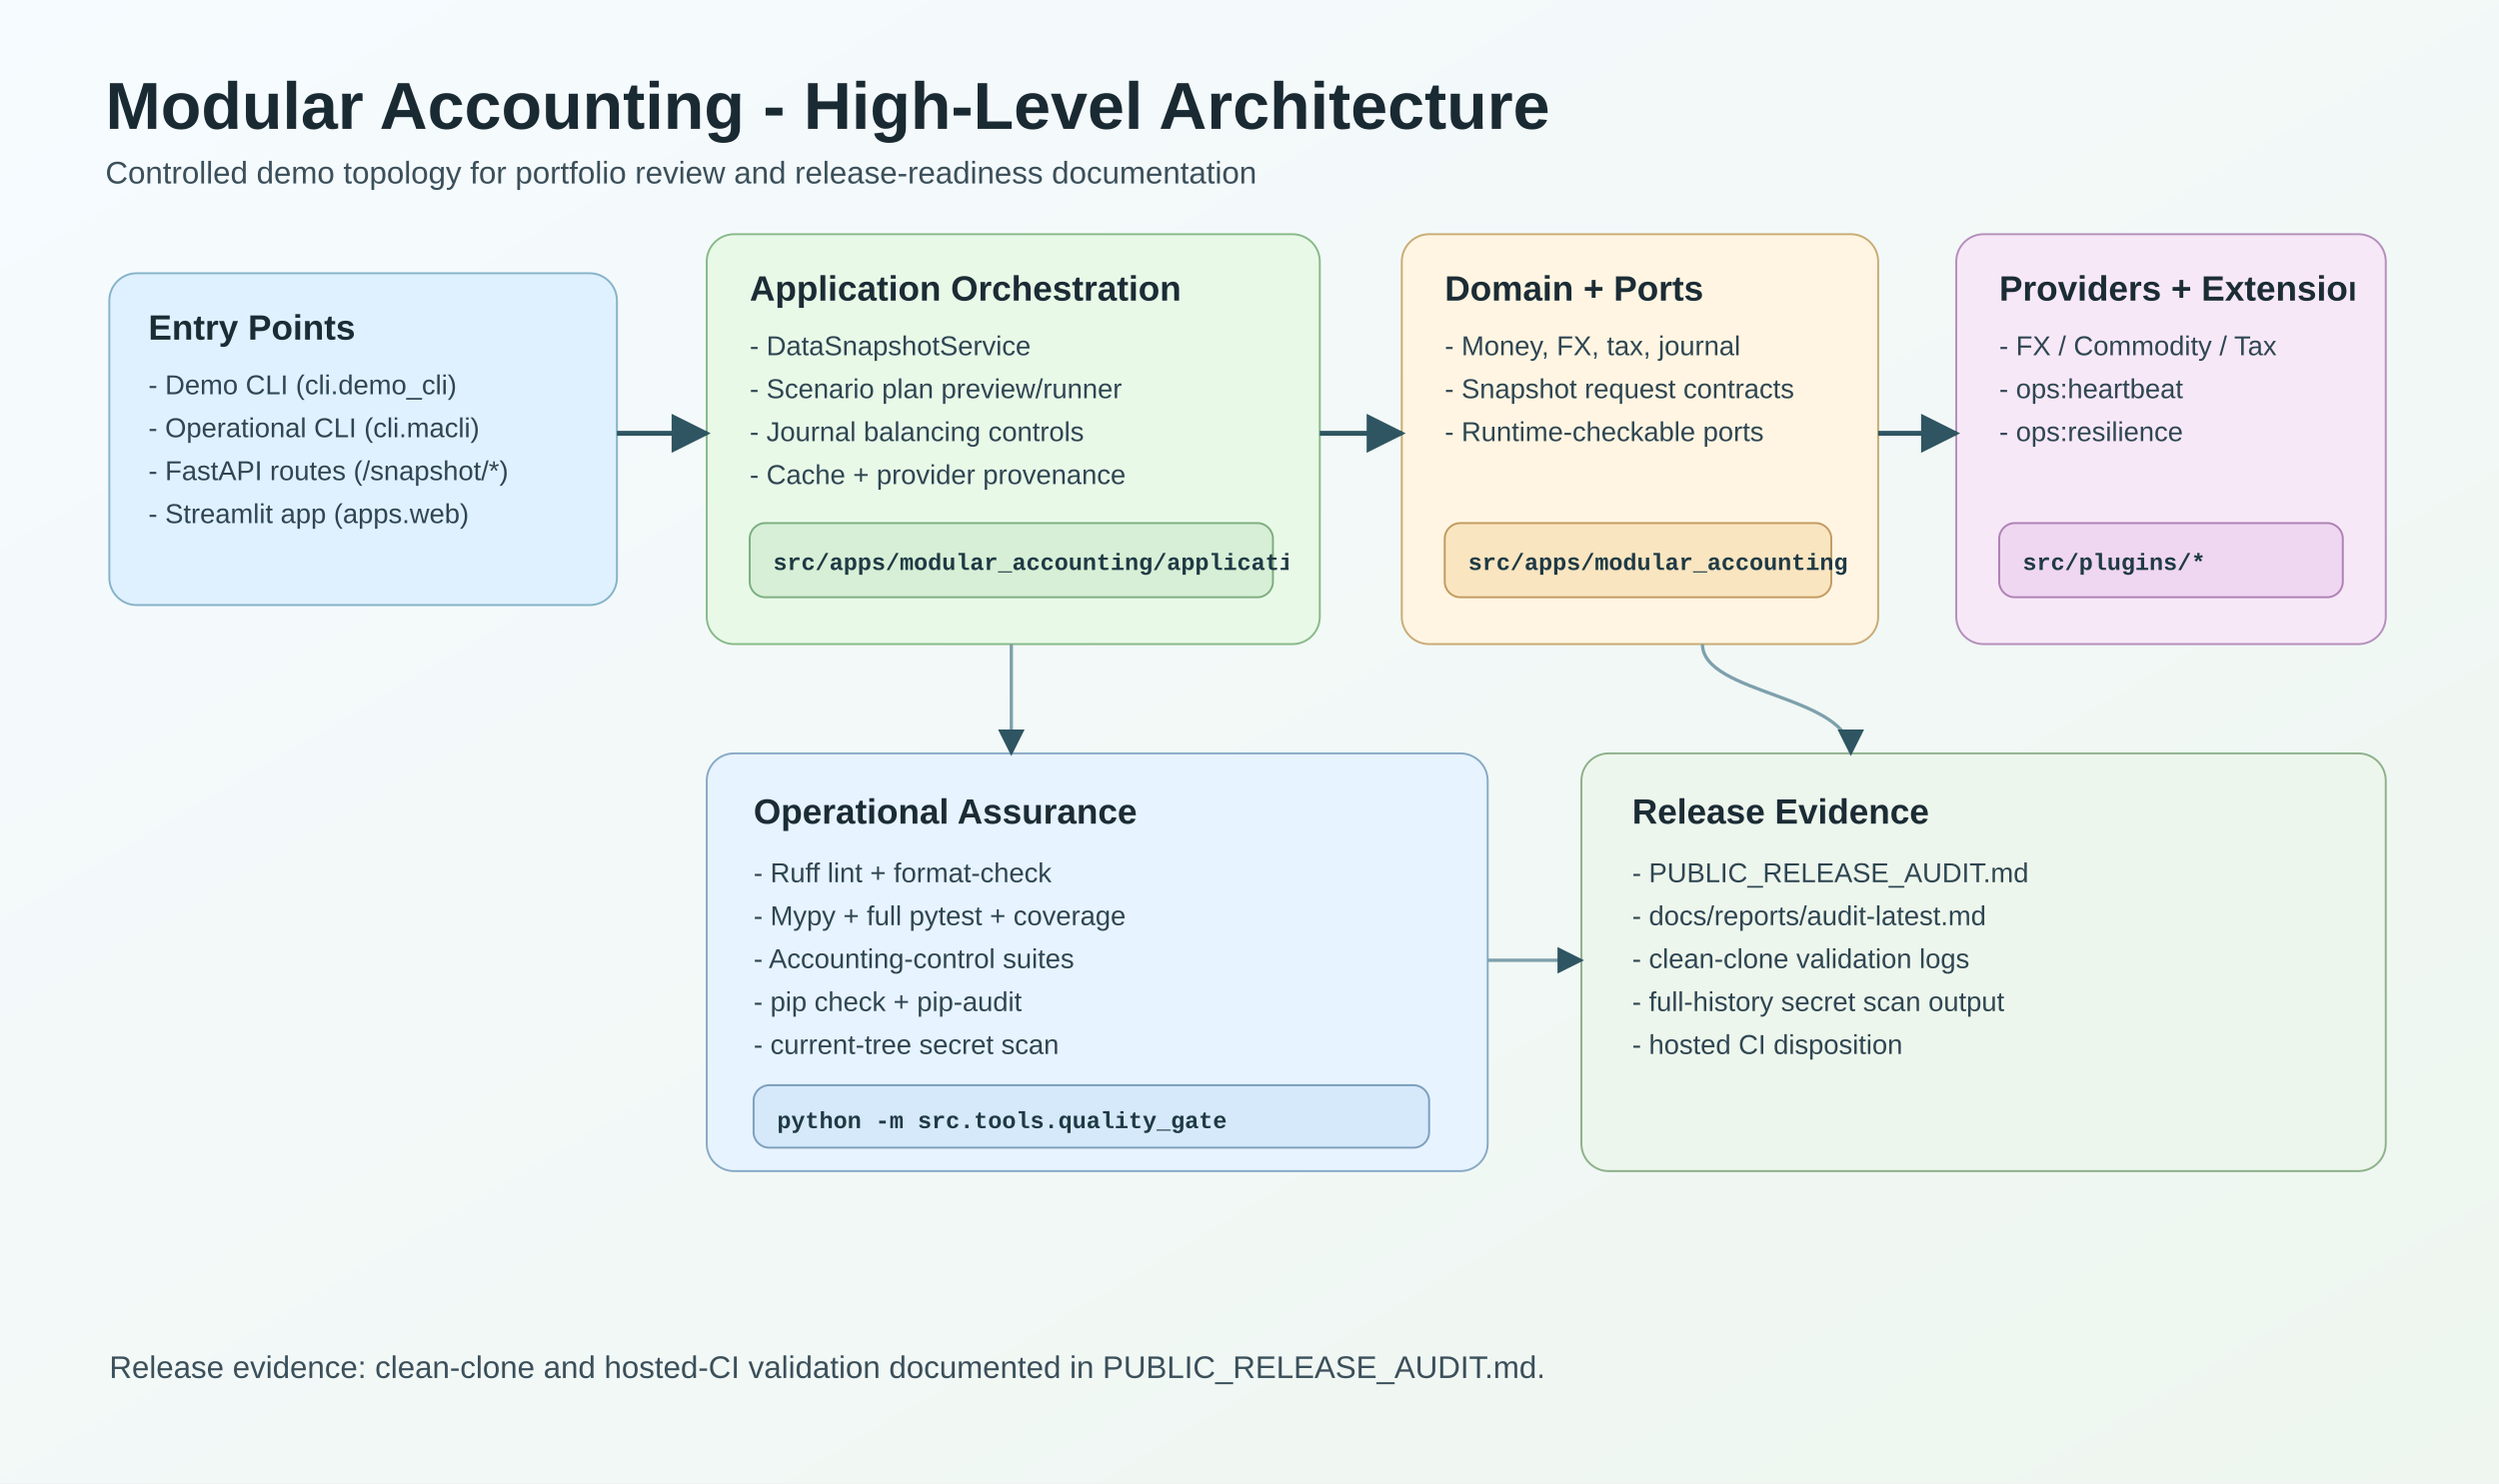
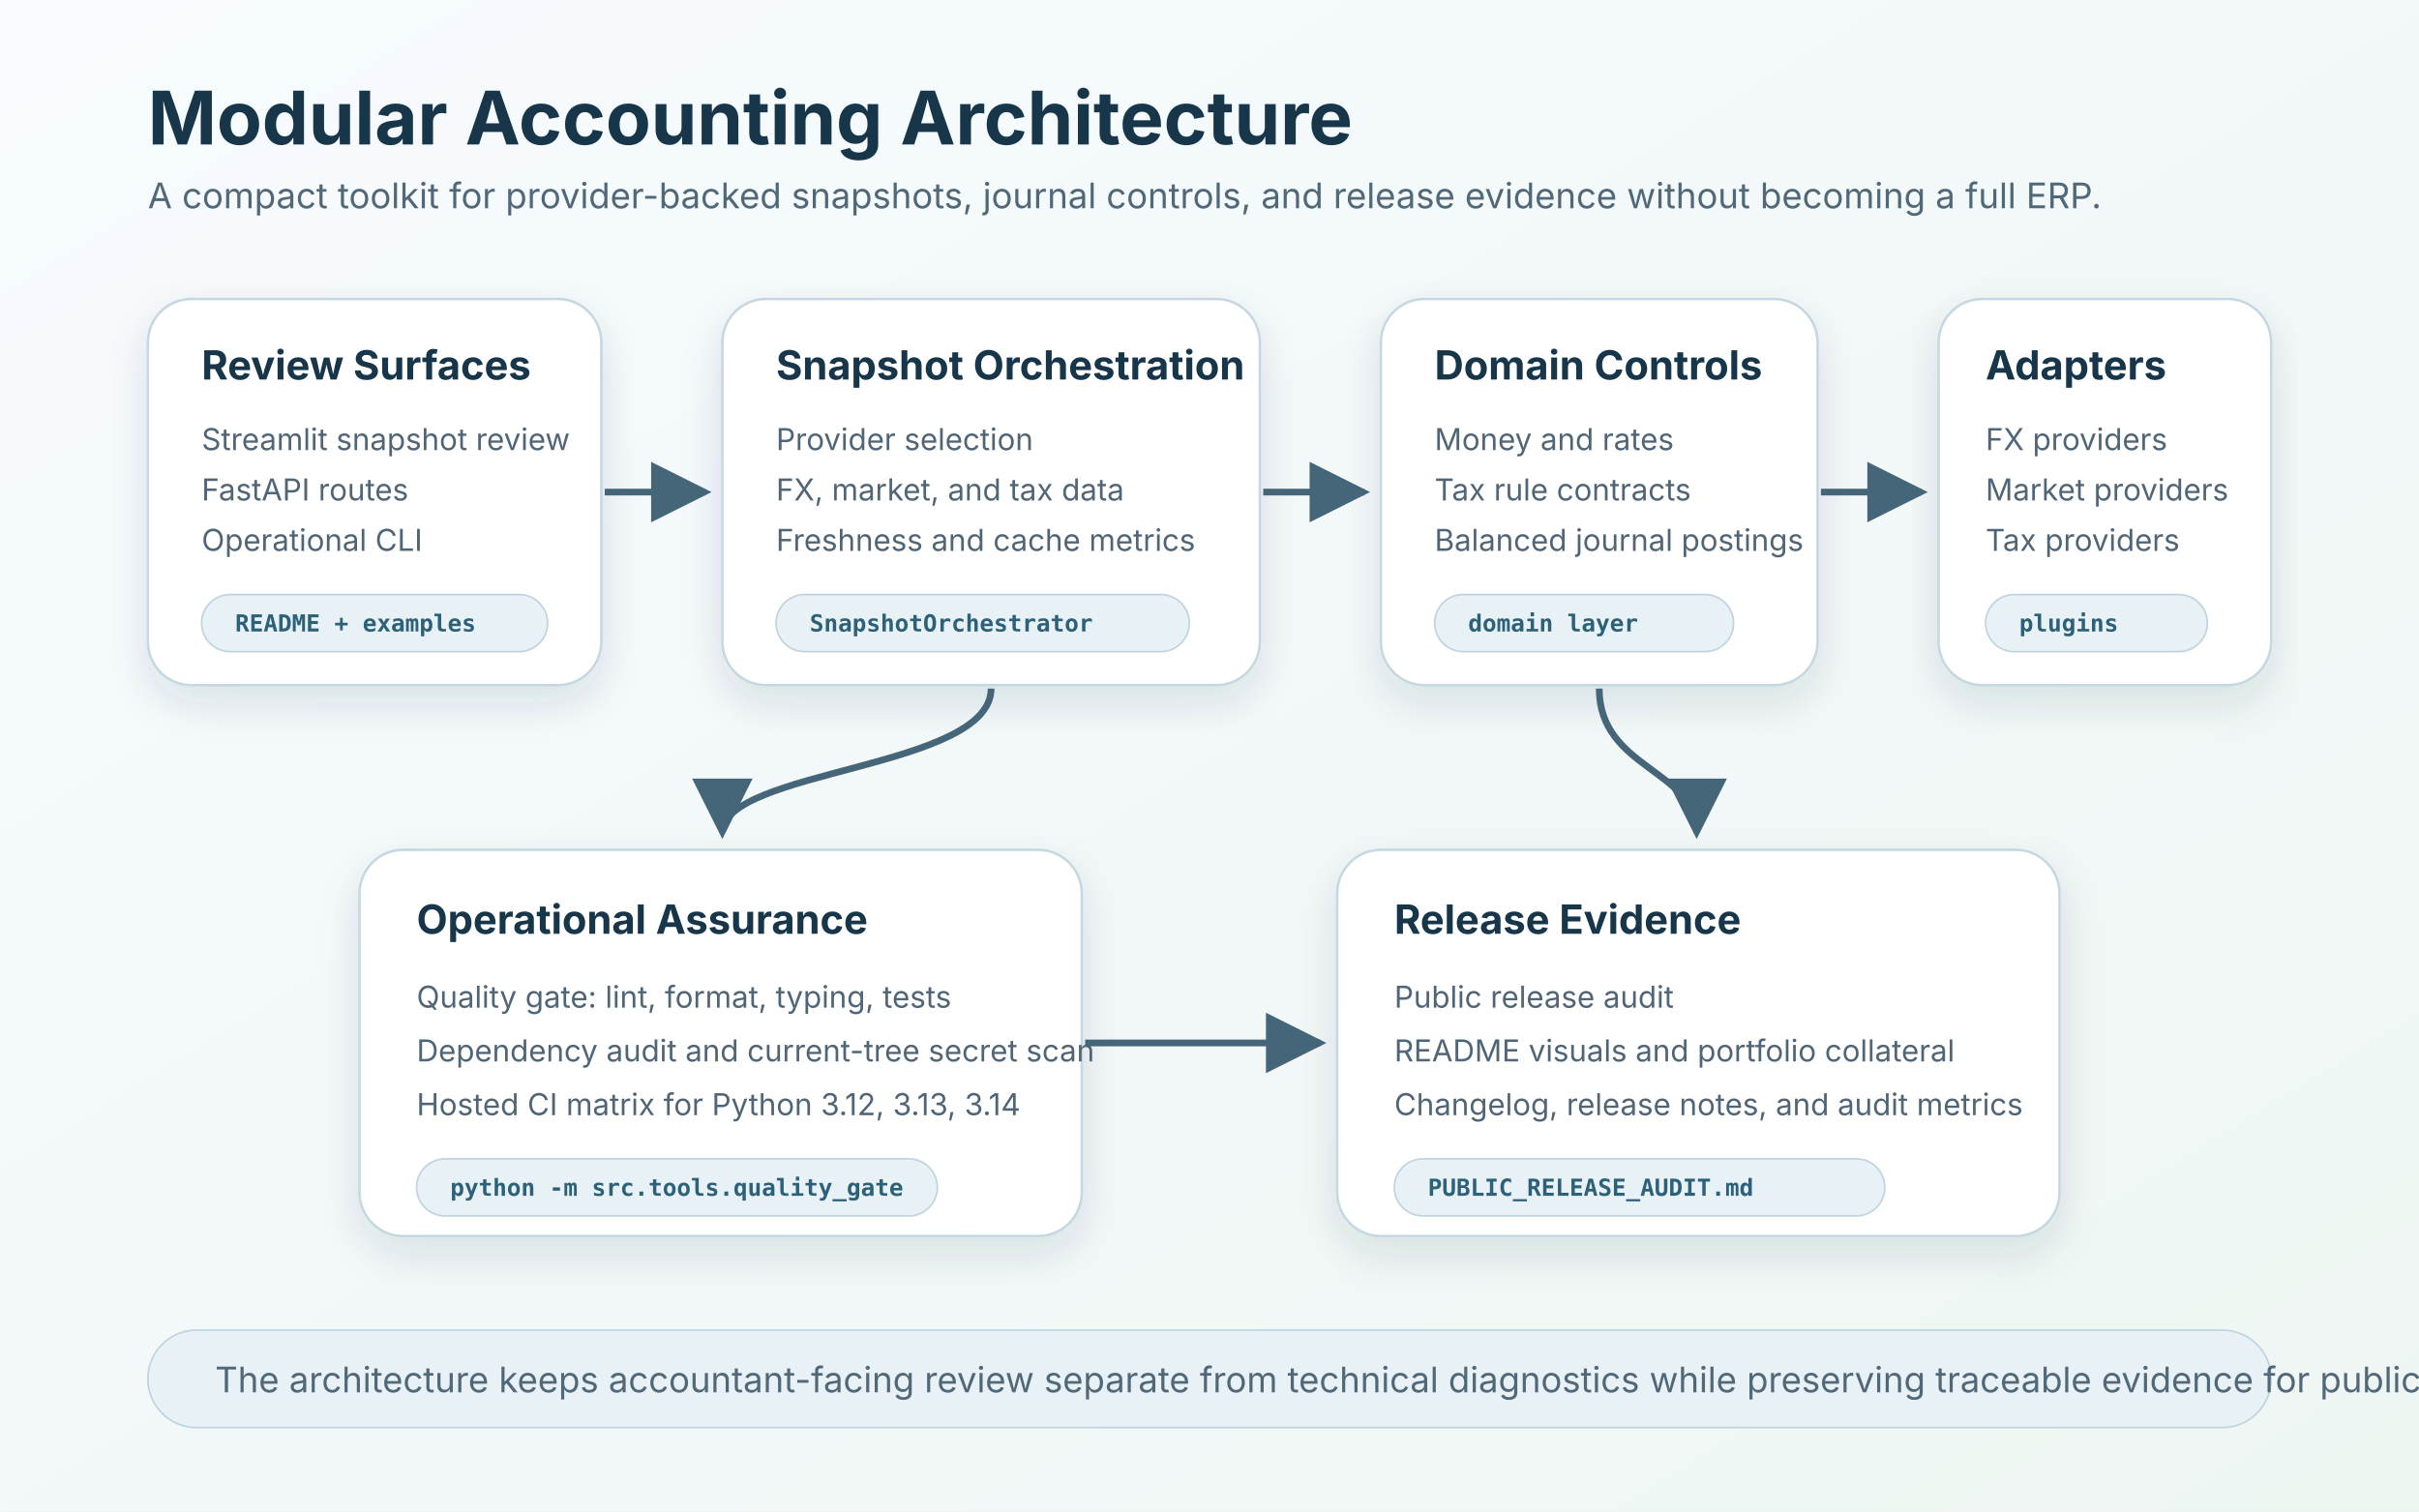
- <svg xmlns="http://www.w3.org/2000/svg" width="1280" height="760" viewBox="0 0 1280 760" role="img" aria-labelledby="title desc">
+ <svg xmlns="http://www.w3.org/2000/svg" width="1440" height="900" viewBox="0 0 1440 900" role="img" aria-labelledby="title desc">
  <defs>
    <linearGradient id="bg" x1="0" y1="0" x2="1" y2="1">
-       <stop offset="0%" stop-color="#f6fbff" />
-       <stop offset="100%" stop-color="#eef6ef" />
+       <stop offset="0" stop-color="#f7fbff" />
+       <stop offset="1" stop-color="#eef6f2" />
    </linearGradient>
-     <clipPath id="entry-points-clip">
-       <rect x="72" y="160" width="228" height="134" />
-     </clipPath>
-     <clipPath id="orchestration-clip">
-       <rect x="378" y="140" width="282" height="174" />
-     </clipPath>
-     <clipPath id="domain-ports-clip">
-       <rect x="734" y="140" width="212" height="174" />
-     </clipPath>
-     <clipPath id="providers-extensions-clip">
-       <rect x="1018" y="140" width="188" height="174" />
-     </clipPath>
-     <clipPath id="ops-assurance-clip">
-       <rect x="380" y="406" width="360" height="182" />
-     </clipPath>
-     <clipPath id="release-evidence-clip">
-       <rect x="830" y="406" width="380" height="150" />
-     </clipPath>
+     <filter id="shadow" x="-8%" y="-10%" width="116%" height="126%">
+       <feDropShadow dx="0" dy="10" stdDeviation="12" flood-color="#1b3544" flood-opacity="0.12" />
+     </filter>
+     <marker id="arrow" viewBox="0 0 10 10" refX="9" refY="5" markerWidth="9" markerHeight="9" orient="auto">
+       <path d="M 0 0 L 10 5 L 0 10 z" fill="#456579" />
+     </marker>
    <style>
-       .title { font: 700 34px 'Segoe UI', Arial, sans-serif; fill: #1a2a33; }
-       .subtitle { font: 500 16px 'Segoe UI', Arial, sans-serif; fill: #3b4f5a; }
-       .box-title { font: 700 18px 'Segoe UI', Arial, sans-serif; fill: #1b2c35; }
-       .box-text { font: 500 14px 'Segoe UI', Arial, sans-serif; fill: #2f4652; }
-       .chip { font: 600 12px 'Consolas', 'Courier New', monospace; fill: #1f3a45; }
-       .arrow { stroke: #2e5561; stroke-width: 2.5; marker-end: url(#m); fill: none; }
-       .edge { stroke: #7ea0ac; stroke-width: 1.7; marker-end: url(#m); fill: none; }
+       .title { font: 700 44px system-ui, -apple-system, Segoe UI, sans-serif; fill: #17364a; }
+       .subtitle { font: 400 21px system-ui, -apple-system, Segoe UI, sans-serif; fill: #516879; }
+       .box-title { font: 700 24px system-ui, -apple-system, Segoe UI, sans-serif; fill: #17364a; }
+       .box-text { font: 400 18px system-ui, -apple-system, Segoe UI, sans-serif; fill: #506575; }
+       .chip { font: 700 14px ui-monospace, SFMono-Regular, Consolas, monospace; fill: #2d6179; }
+       .card { fill: #ffffff; stroke: #c5d8e2; stroke-width: 1.5; filter: url(#shadow); }
+       .arrow { stroke: #456579; stroke-width: 4; fill: none; marker-end: url(#arrow); }
+       .soft { fill: #e8f2f6; stroke: #bed4df; }
    </style>
-     <marker id="m" viewBox="0 0 10 10" refX="9" refY="5" markerWidth="8" markerHeight="8" orient="auto-start-reverse">
-       <path d="M 0 0 L 10 5 L 0 10 z" fill="#2e5561" />
-     </marker>
  </defs>
-   <rect x="0" y="0" width="1280" height="760" fill="url(#bg)" />
-   <text class="title" x="54" y="66">Modular Accounting - High-Level Architecture</text>
-   <text class="subtitle" x="54" y="94">Controlled demo topology for portfolio review and release-readiness documentation</text>
-   <rect x="56" y="140" rx="14" ry="14" width="260" height="170" fill="#dff1ff" stroke="#86b3c9" />
-   <g clip-path="url(#entry-points-clip)">
-     <text class="box-title" x="76" y="174">Entry Points</text>
-     <text class="box-text" x="76" y="202">- Demo CLI (cli.demo_cli)</text>
-     <text class="box-text" x="76" y="224">- Operational CLI (cli.macli)</text>
-     <text class="box-text" x="76" y="246">- FastAPI routes (/snapshot/*)</text>
-     <text class="box-text" x="76" y="268">- Streamlit app (apps.web)</text>
+   <rect width="1440" height="900" fill="url(#bg)" />
+   <text class="title" x="88" y="86">Modular Accounting Architecture</text>
+   <text class="subtitle" x="88" y="124">A compact toolkit for provider-backed snapshots, journal controls, and release evidence without becoming a full ERP.</text>
+   <g transform="translate(88 178)">
+     <rect class="card" x="0" y="0" width="270" height="230" rx="26" />
+     <text class="box-title" x="32" y="48">Review Surfaces</text>
+     <text class="box-text" x="32" y="90">Streamlit snapshot review</text>
+     <text class="box-text" x="32" y="120">FastAPI routes</text>
+     <text class="box-text" x="32" y="150">Operational CLI</text>
+     <rect class="soft" x="32" y="176" width="206" height="34" rx="17" />
+     <text class="chip" x="52" y="198">README + examples</text>
  </g>
-   <rect x="362" y="120" rx="14" ry="14" width="314" height="210" fill="#e9f9e8" stroke="#88ba89" />
-   <rect x="384" y="268" rx="8" ry="8" width="268" height="38" fill="#d7efd6" stroke="#7dae80" />
-   <g clip-path="url(#orchestration-clip)">
-     <text class="box-title" x="384" y="154">Application Orchestration</text>
-     <text class="box-text" x="384" y="182">- DataSnapshotService</text>
-     <text class="box-text" x="384" y="204">- Scenario plan preview/runner</text>
-     <text class="box-text" x="384" y="226">- Journal balancing controls</text>
-     <text class="box-text" x="384" y="248">- Cache + provider provenance</text>
-     <text class="chip" x="396" y="292">src/apps/modular_accounting/application</text>
+   <g transform="translate(430 178)">
+     <rect class="card" x="0" y="0" width="320" height="230" rx="26" />
+     <text class="box-title" x="32" y="48">Snapshot Orchestration</text>
+     <text class="box-text" x="32" y="90">Provider selection</text>
+     <text class="box-text" x="32" y="120">FX, market, and tax data</text>
+     <text class="box-text" x="32" y="150">Freshness and cache metrics</text>
+     <rect class="soft" x="32" y="176" width="246" height="34" rx="17" />
+     <text class="chip" x="52" y="198">SnapshotOrchestrator</text>
  </g>
-   <rect x="718" y="120" rx="14" ry="14" width="244" height="210" fill="#fff5e2" stroke="#c9ac75" />
-   <rect x="740" y="268" rx="8" ry="8" width="198" height="38" fill="#f9e5c0" stroke="#c29b60" />
-   <g clip-path="url(#domain-ports-clip)">
-     <text class="box-title" x="740" y="154">Domain + Ports</text>
-     <text class="box-text" x="740" y="182">- Money, FX, tax, journal</text>
-     <text class="box-text" x="740" y="204">- Snapshot request contracts</text>
-     <text class="box-text" x="740" y="226">- Runtime-checkable ports</text>
-     <text class="chip" x="752" y="292">src/apps/modular_accounting</text>
+   <g transform="translate(822 178)">
+     <rect class="card" x="0" y="0" width="260" height="230" rx="26" />
+     <text class="box-title" x="32" y="48">Domain Controls</text>
+     <text class="box-text" x="32" y="90">Money and rates</text>
+     <text class="box-text" x="32" y="120">Tax rule contracts</text>
+     <text class="box-text" x="32" y="150">Balanced journal postings</text>
+     <rect class="soft" x="32" y="176" width="178" height="34" rx="17" />
+     <text class="chip" x="52" y="198">domain layer</text>
  </g>
-   <rect x="1002" y="120" rx="14" ry="14" width="220" height="210" fill="#f7e8f8" stroke="#b48fbb" />
-   <rect x="1024" y="268" rx="8" ry="8" width="176" height="38" fill="#efd6f1" stroke="#ad82b4" />
-   <g clip-path="url(#providers-extensions-clip)">
-     <text class="box-title" x="1024" y="154">Providers + Extensions</text>
-     <text class="box-text" x="1024" y="182">- FX / Commodity / Tax</text>
-     <text class="box-text" x="1024" y="204">- ops:heartbeat</text>
-     <text class="box-text" x="1024" y="226">- ops:resilience</text>
-     <text class="chip" x="1036" y="292">src/plugins/*</text>
+   <g transform="translate(1154 178)">
+     <rect class="card" x="0" y="0" width="198" height="230" rx="26" />
+     <text class="box-title" x="28" y="48">Adapters</text>
+     <text class="box-text" x="28" y="90">FX providers</text>
+     <text class="box-text" x="28" y="120">Market providers</text>
+     <text class="box-text" x="28" y="150">Tax providers</text>
+     <rect class="soft" x="28" y="176" width="132" height="34" rx="17" />
+     <text class="chip" x="48" y="198">plugins</text>
  </g>
-   <rect x="362" y="386" rx="14" ry="14" width="400" height="214" fill="#e7f3ff" stroke="#88aac5" />
-   <rect x="386" y="556" rx="8" ry="8" width="346" height="32" fill="#d6e9fb" stroke="#7d9fbc" />
-   <g clip-path="url(#ops-assurance-clip)">
-     <text class="box-title" x="386" y="422">Operational Assurance</text>
-     <text class="box-text" x="386" y="452">- Ruff lint + format-check</text>
-     <text class="box-text" x="386" y="474">- Mypy + full pytest + coverage</text>
-     <text class="box-text" x="386" y="496">- Accounting-control suites</text>
-     <text class="box-text" x="386" y="518">- pip check + pip-audit</text>
-     <text class="box-text" x="386" y="540">- current-tree secret scan</text>
-     <text class="chip" x="398" y="578">python -m src.tools.quality_gate</text>
+   <path class="arrow" d="M 360 293 H 420" />
+   <path class="arrow" d="M 752 293 H 812" />
+   <path class="arrow" d="M 1084 293 H 1144" />
+   <g transform="translate(214 506)">
+     <rect class="card" x="0" y="0" width="430" height="230" rx="26" />
+     <text class="box-title" x="34" y="50">Operational Assurance</text>
+     <text class="box-text" x="34" y="94">Quality gate: lint, format, typing, tests</text>
+     <text class="box-text" x="34" y="126">Dependency audit and current-tree secret scan</text>
+     <text class="box-text" x="34" y="158">Hosted CI matrix for Python 3.12, 3.13, 3.14</text>
+     <rect class="soft" x="34" y="184" width="310" height="34" rx="17" />
+     <text class="chip" x="54" y="206">python -m src.tools.quality_gate</text>
  </g>
-   <rect x="810" y="386" rx="14" ry="14" width="412" height="214" fill="#edf6ec" stroke="#8db18a" />
-   <g clip-path="url(#release-evidence-clip)">
-     <text class="box-title" x="836" y="422">Release Evidence</text>
-     <text class="box-text" x="836" y="452">- PUBLIC_RELEASE_AUDIT.md</text>
-     <text class="box-text" x="836" y="474">- docs/reports/audit-latest.md</text>
-     <text class="box-text" x="836" y="496">- clean-clone validation logs</text>
-     <text class="box-text" x="836" y="518">- full-history secret scan output</text>
-     <text class="box-text" x="836" y="540">- hosted CI disposition</text>
+   <g transform="translate(796 506)">
+     <rect class="card" x="0" y="0" width="430" height="230" rx="26" />
+     <text class="box-title" x="34" y="50">Release Evidence</text>
+     <text class="box-text" x="34" y="94">Public release audit</text>
+     <text class="box-text" x="34" y="126">README visuals and portfolio collateral</text>
+     <text class="box-text" x="34" y="158">Changelog, release notes, and audit metrics</text>
+     <rect class="soft" x="34" y="184" width="292" height="34" rx="17" />
+     <text class="chip" x="54" y="206">PUBLIC_RELEASE_AUDIT.md</text>
  </g>
-   <path class="arrow" d="M 316 222 C 336 222, 340 222, 362 222" />
-   <path class="arrow" d="M 676 222 C 698 222, 700 222, 718 222" />
-   <path class="arrow" d="M 962 222 C 982 222, 986 222, 1002 222" />
-   <path class="edge" d="M 518 330 C 518 356, 518 356, 518 386" />
-   <path class="edge" d="M 872 330 C 872 356, 948 356, 948 386" />
-   <path class="edge" d="M 762 492 C 780 492, 790 492, 810 492" />
-   <text class="subtitle" x="56" y="706">Release evidence: clean-clone and hosted-CI validation documented in PUBLIC_RELEASE_AUDIT.md.</text>
+   <path class="arrow" d="M 590 410 C 590 458 430 458 430 496" />
+   <path class="arrow" d="M 952 410 C 952 458 1010 458 1010 496" />
+   <path class="arrow" d="M 646 621 H 786" />
+   <rect x="88" y="792" width="1264" height="58" rx="29" fill="#e8f2f6" stroke="#bed4df" />
+   <text class="subtitle" x="128" y="829">The architecture keeps accountant-facing review separate from technical diagnostics while preserving traceable evidence for public portfolio review.</text>
</svg>
